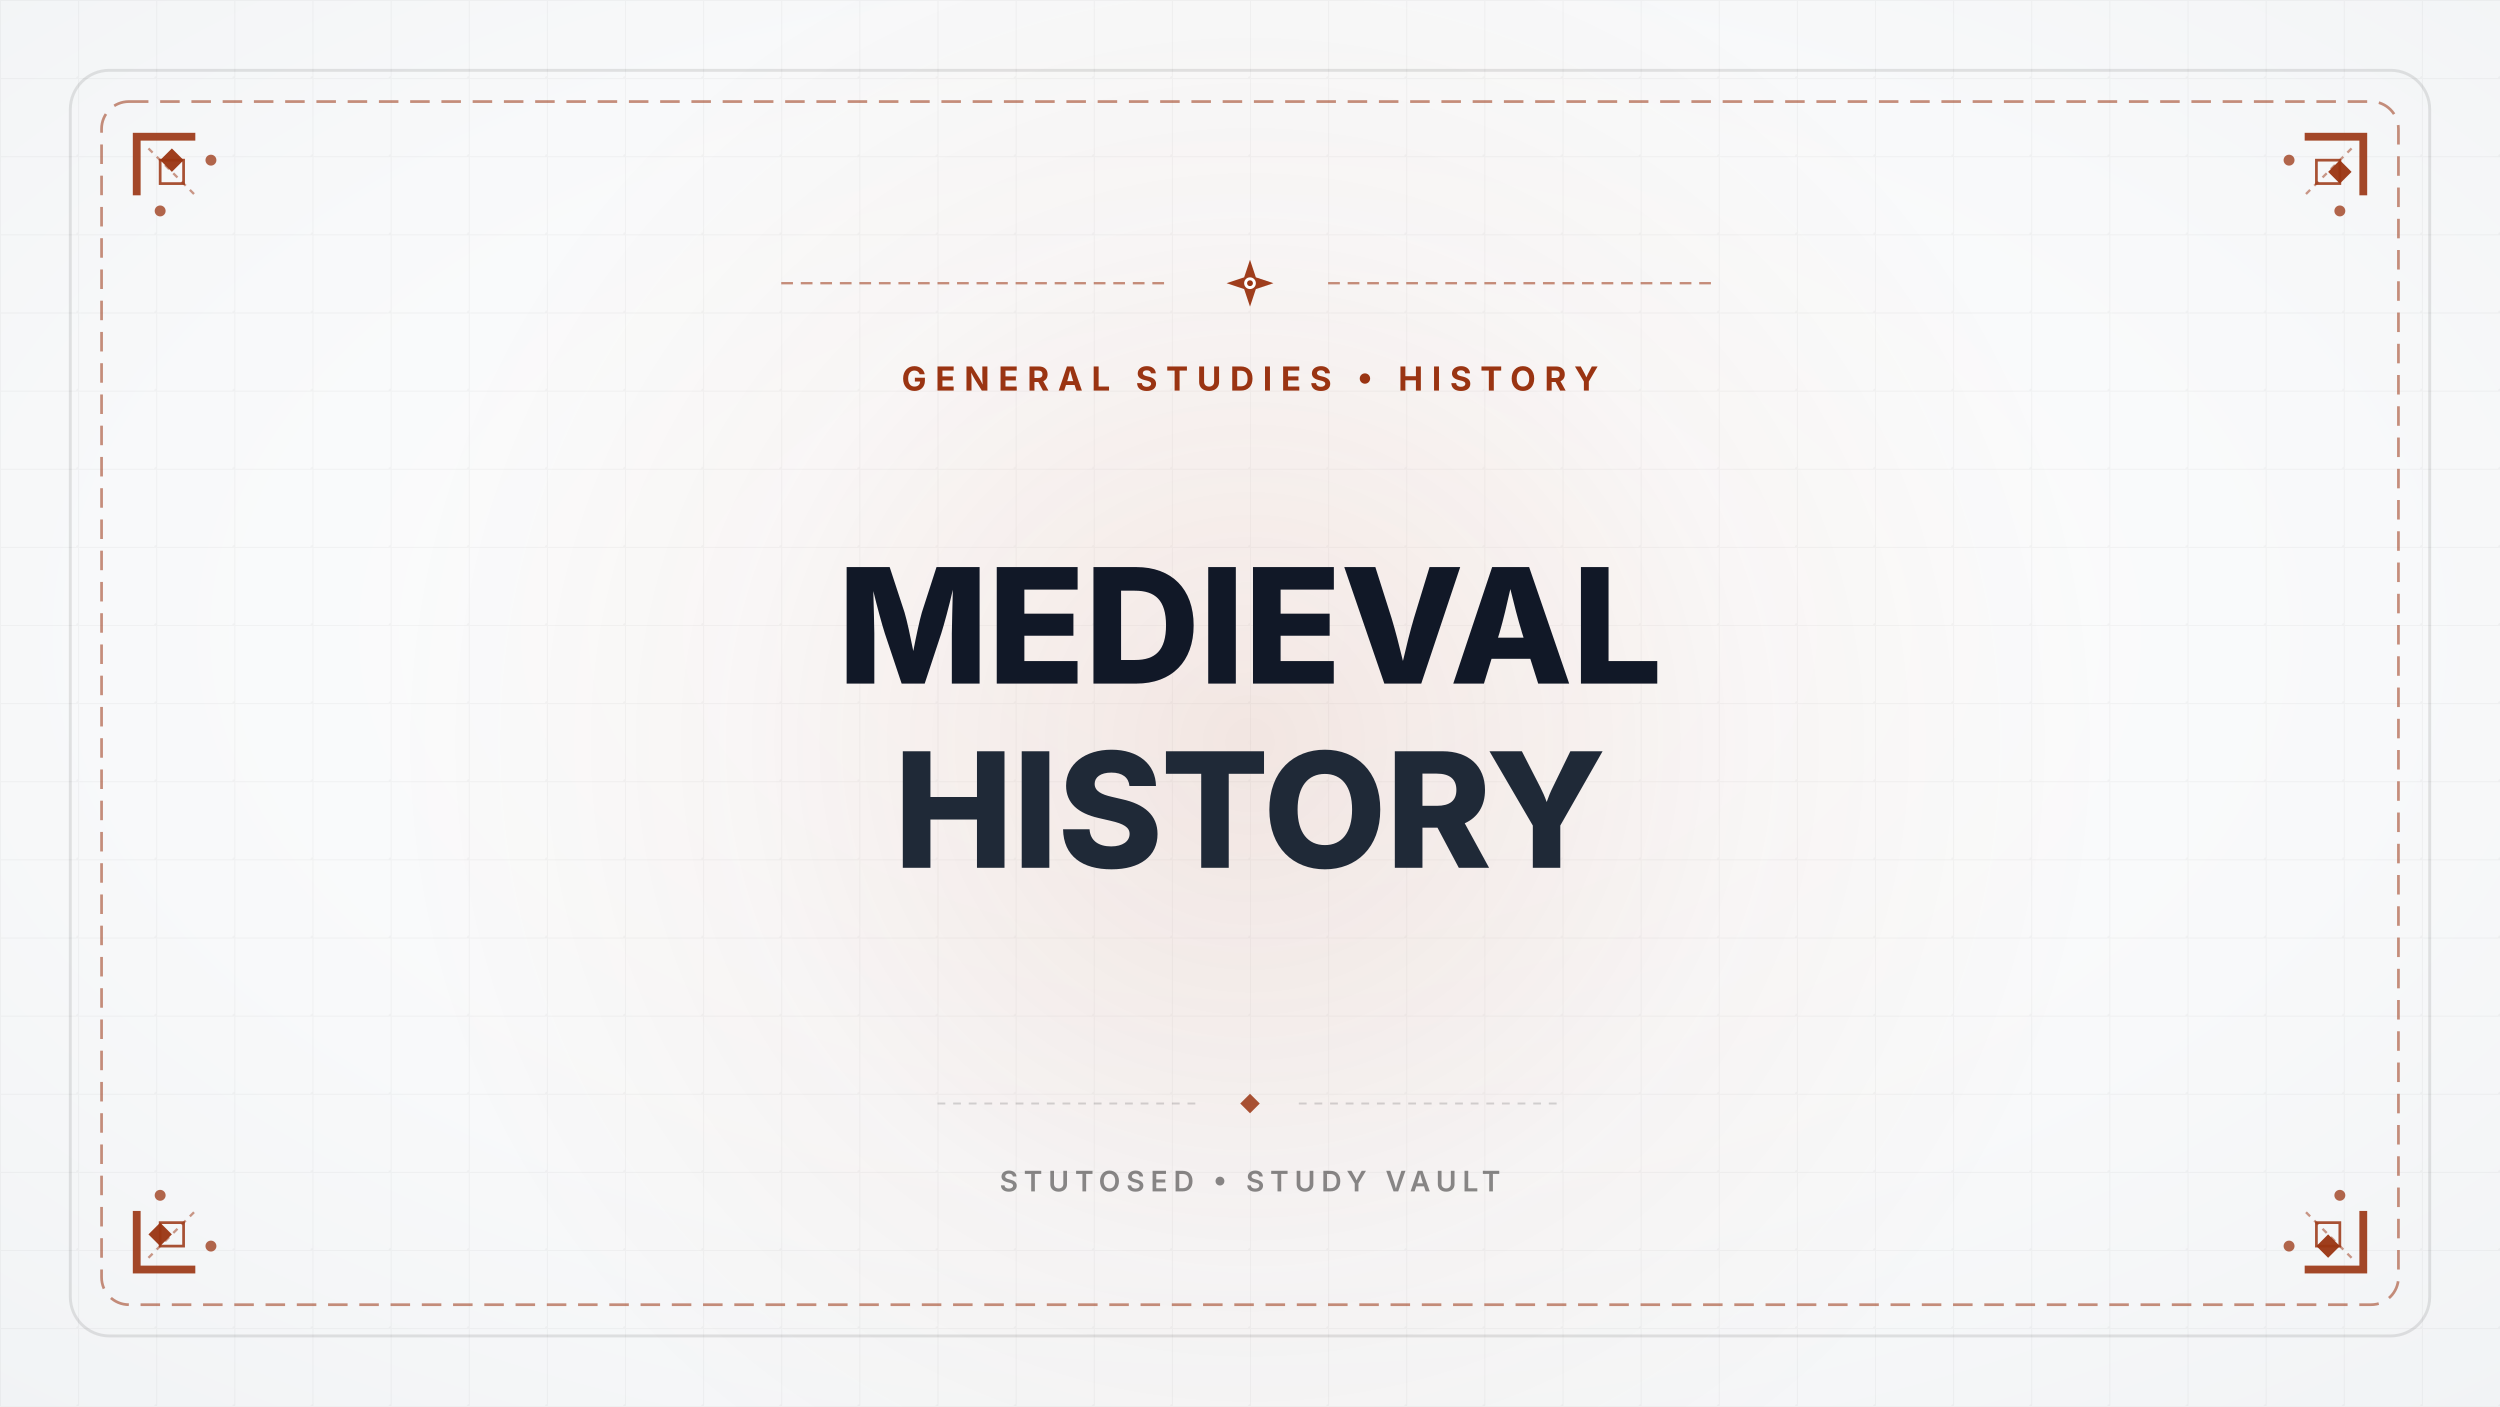
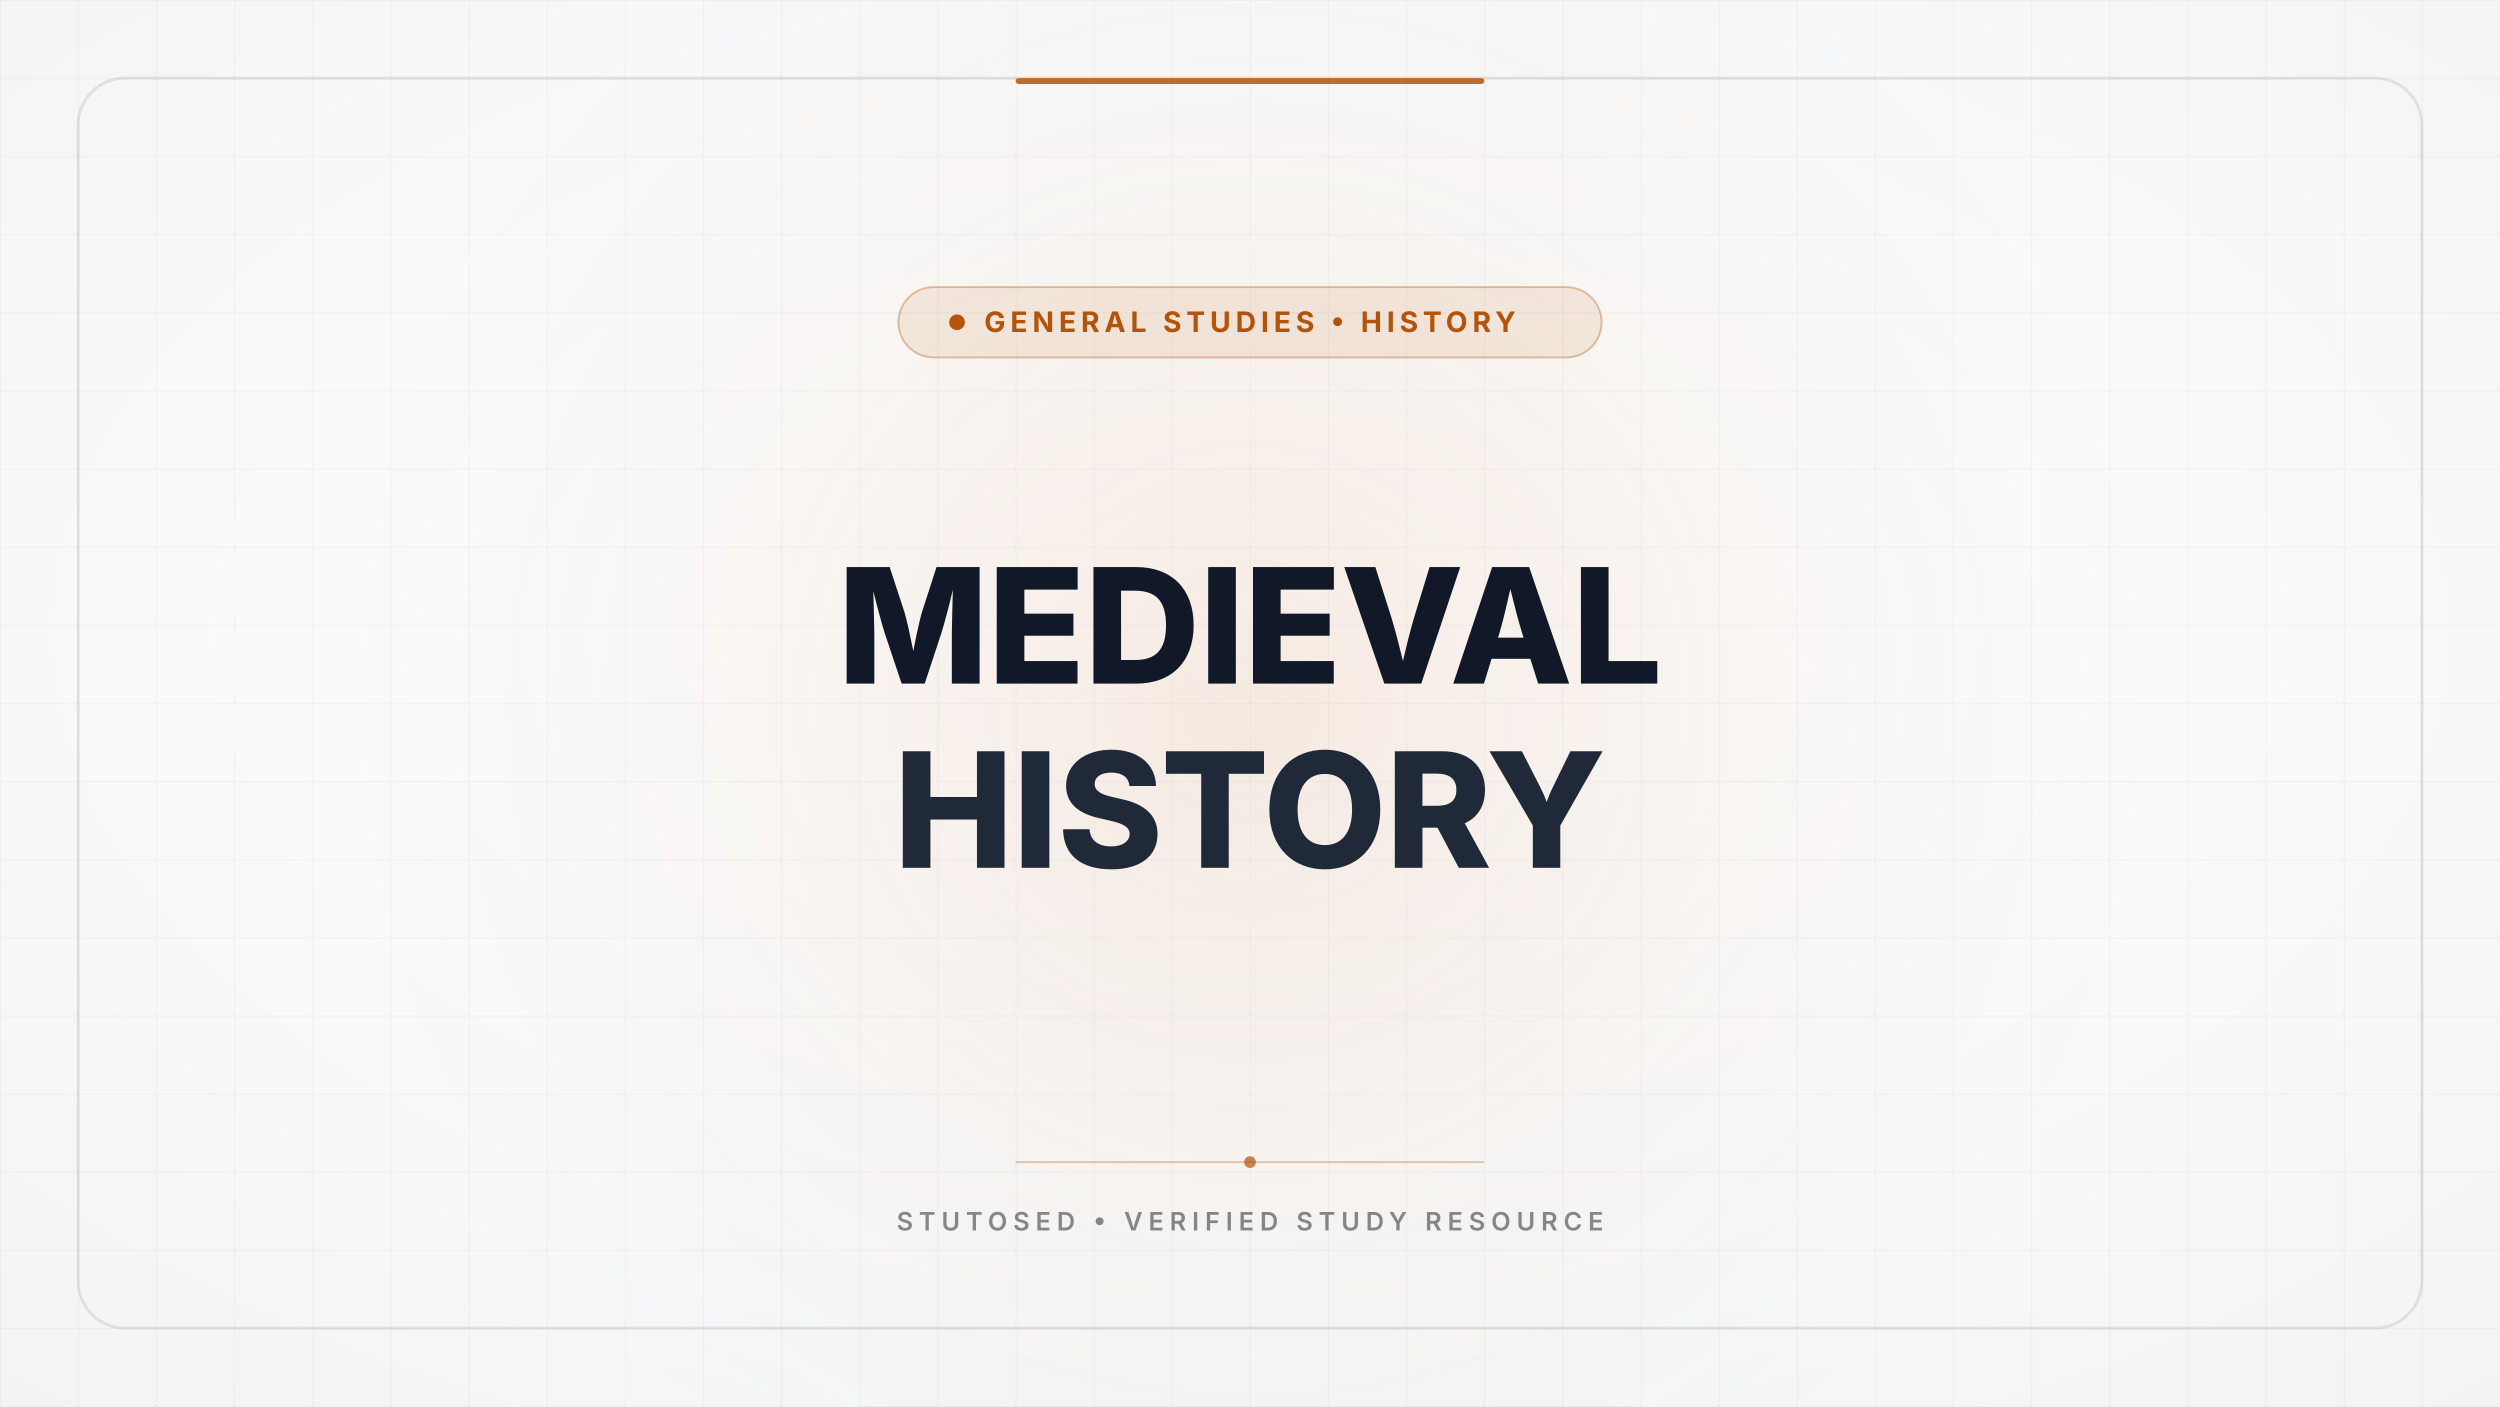
<svg xmlns="http://www.w3.org/2000/svg" viewBox="0 0 1280 720" width="1280" height="720">
  <defs>
    <radialGradient id="bg-grad" cx="50%" cy="45%" r="75%">
      <stop offset="0%" stop-color="#FFFFFF" />
      <stop offset="60%" stop-color="#F8F9FA" />
      <stop offset="100%" stop-color="#F1F3F5" />
    </radialGradient>
    <radialGradient id="accent-glow-rad" cx="50%" cy="50%" r="50%">
-       <stop offset="0%" stop-color="#9a3412" stop-opacity="0.12" />
-       <stop offset="60%" stop-color="#9a3412" stop-opacity="0.03" />
-       <stop offset="100%" stop-color="#9a3412" stop-opacity="0" />
+       <stop offset="0%" stop-color="#b45309" stop-opacity="0.12" />
+       <stop offset="60%" stop-color="#b45309" stop-opacity="0.03" />
+       <stop offset="100%" stop-color="#b45309" stop-opacity="0" />
    </radialGradient>
+     <filter id="shadow" x="-10%" y="-10%" width="120%" height="120%">
+       <feDropShadow dx="0" dy="6" stdDeviation="12" flood-color="#000000" flood-opacity="0.75" />
+     </filter>
    <pattern id="grid-pattern" width="40" height="40" patternUnits="userSpaceOnUse">
      <path d="M 40 0 L 0 0 0 40" fill="none" stroke="rgba(0,0,0,0.035)" stroke-width="1" />
      <circle cx="40" cy="40" r="1" fill="rgba(0,0,0,0.035)" />
    </pattern>
  </defs>
  <rect width="1280" height="720" fill="url(#bg-grad)" />
  <rect width="1280" height="720" fill="url(#grid-pattern)" />
-   <circle cx="640" cy="380" r="440" fill="url(#accent-glow-rad)" />
-   <rect x="36" y="36" width="1208" height="648" rx="20" fill="none" stroke="rgba(0,0,0,0.1)" stroke-width="1.5" />
-   <rect x="52" y="52" width="1176" height="616" rx="14" fill="none" stroke="#9a3412" stroke-width="1.4" stroke-dasharray="10 6" opacity="0.55" />
-   <g transform="translate(68, 68) rotate(0)">
-     <path d="M 0 0 L 32 0 L 32 4 L 4 4 L 4 32 L 0 32 Z" fill="#9a3412" opacity="0.9" />
-     <polygon points="14,14 26,14 26,26 14,26" fill="none" stroke="#9a3412" stroke-width="1.4" opacity="0.85" />
-     <polygon points="20,8 26,14 20,20 14,14" fill="#9a3412" opacity="0.95" />
-     <circle cx="40" cy="14" r="2.8" fill="#9a3412" opacity="0.75" />
-     <circle cx="14" cy="40" r="2.8" fill="#9a3412" opacity="0.75" />
-     <line x1="8" y1="8" x2="32" y2="32" stroke="#9a3412" stroke-width="1.2" opacity="0.5" stroke-dasharray="3,3" />
-   </g>
-   <g transform="translate(1212, 68) rotate(90)">
-     <path d="M 0 0 L 32 0 L 32 4 L 4 4 L 4 32 L 0 32 Z" fill="#9a3412" opacity="0.9" />
-     <polygon points="14,14 26,14 26,26 14,26" fill="none" stroke="#9a3412" stroke-width="1.4" opacity="0.85" />
-     <polygon points="20,8 26,14 20,20 14,14" fill="#9a3412" opacity="0.95" />
-     <circle cx="40" cy="14" r="2.8" fill="#9a3412" opacity="0.75" />
-     <circle cx="14" cy="40" r="2.8" fill="#9a3412" opacity="0.75" />
-     <line x1="8" y1="8" x2="32" y2="32" stroke="#9a3412" stroke-width="1.2" opacity="0.5" stroke-dasharray="3,3" />
-   </g>
-   <g transform="translate(1212, 652) rotate(180)">
-     <path d="M 0 0 L 32 0 L 32 4 L 4 4 L 4 32 L 0 32 Z" fill="#9a3412" opacity="0.9" />
-     <polygon points="14,14 26,14 26,26 14,26" fill="none" stroke="#9a3412" stroke-width="1.4" opacity="0.85" />
-     <polygon points="20,8 26,14 20,20 14,14" fill="#9a3412" opacity="0.95" />
-     <circle cx="40" cy="14" r="2.8" fill="#9a3412" opacity="0.75" />
-     <circle cx="14" cy="40" r="2.8" fill="#9a3412" opacity="0.75" />
-     <line x1="8" y1="8" x2="32" y2="32" stroke="#9a3412" stroke-width="1.2" opacity="0.5" stroke-dasharray="3,3" />
-   </g>
-   <g transform="translate(68, 652) rotate(270)">
-     <path d="M 0 0 L 32 0 L 32 4 L 4 4 L 4 32 L 0 32 Z" fill="#9a3412" opacity="0.9" />
-     <polygon points="14,14 26,14 26,26 14,26" fill="none" stroke="#9a3412" stroke-width="1.4" opacity="0.85" />
-     <polygon points="20,8 26,14 20,20 14,14" fill="#9a3412" opacity="0.95" />
-     <circle cx="40" cy="14" r="2.8" fill="#9a3412" opacity="0.75" />
-     <circle cx="14" cy="40" r="2.8" fill="#9a3412" opacity="0.75" />
-     <line x1="8" y1="8" x2="32" y2="32" stroke="#9a3412" stroke-width="1.2" opacity="0.5" stroke-dasharray="3,3" />
-   </g>
-   <g transform="translate(640, 145)">
-     <line x1="-240" y1="0" x2="-40" y2="0" stroke="#9a3412" stroke-width="1.2" stroke-dasharray="6 4" opacity="0.55" />
-     <polygon points="0,-12 3,-3 12,0 3,3 0,12 -3,3 -12,0 -3,-3" fill="#9a3412" opacity="0.95" />
-     <circle cx="0" cy="0" r="3" fill="#FFFFFF" />
-     <circle cx="0" cy="0" r="1.5" fill="#9a3412" />
-     <line x1="40" y1="0" x2="240" y2="0" stroke="#9a3412" stroke-width="1.2" stroke-dasharray="6 4" opacity="0.55" />
-   </g>
-   <g transform="translate(640, 200)">
-     <text x="0" y="0" text-anchor="middle" font-family="'Space Grotesk', -apple-system, system-ui, sans-serif" font-size="17" font-weight="700" letter-spacing="4.5" fill="#9a3412" text-transform="uppercase">
+   <circle cx="640" cy="360" r="460" fill="url(#accent-glow-rad)" />
+   <rect x="40" y="40" width="1200" height="640" rx="24" fill="none" stroke="rgba(0,0,0,0.09)" stroke-width="1.5" />
+   <rect x="520" y="40" width="240" height="3" rx="1.5" fill="#b45309" opacity="0.85" />
+   <g transform="translate(640, 165)">
+     <rect x="-180" y="-18" width="360" height="36" rx="18" fill="#b45309" fill-opacity="0.1" stroke="#b45309" stroke-opacity="0.35" stroke-width="1" />
+     <circle cx="-150" cy="0" r="4" fill="#b45309" />
+     <text x="0" y="5" text-anchor="middle" font-family="'Space Grotesk', -apple-system, system-ui, sans-serif" font-size="14.5" font-weight="700" letter-spacing="2.5" fill="#b45309" text-transform="uppercase">
      GENERAL STUDIES • HISTORY
    </text>
  </g>
  <g>
    <text x="640" y="350" text-anchor="middle" font-family="'Space Grotesk', -apple-system, system-ui, sans-serif" font-size="82" font-weight="800" letter-spacing="-0.5" fill="#111827">MEDIEVAL</text>
    <text x="640" y="444.3" text-anchor="middle" font-family="'Space Grotesk', -apple-system, system-ui, sans-serif" font-size="82" font-weight="800" letter-spacing="-0.5" fill="#1F2937">HISTORY</text>
  </g>
-   <g transform="translate(640, 565)">
-     <line x1="-160" y1="0" x2="-25" y2="0" stroke="rgba(0,0,0,0.15)" stroke-width="1" stroke-dasharray="4 4" />
-     <polygon points="0,-5 5,0 0,5 -5,0" fill="#9a3412" opacity="0.85" />
-     <line x1="25" y1="0" x2="160" y2="0" stroke="rgba(0,0,0,0.15)" stroke-width="1" stroke-dasharray="4 4" />
+   <g transform="translate(640, 595)">
+     <line x1="-120" y1="0" x2="120" y2="0" stroke="#b45309" stroke-opacity="0.3" stroke-width="1" />
+     <circle cx="0" cy="0" r="3" fill="#b45309" opacity="0.7" />
  </g>
-   <g transform="translate(640, 610)">
-     <text x="0" y="0" text-anchor="middle" font-family="'Space Grotesk', -apple-system, system-ui, sans-serif" font-size="14.5" font-weight="600" letter-spacing="3" fill="rgba(0,0,0,0.45)">
-       STUTOSED • STUDY VAULT
+   <g transform="translate(640, 630)">
+     <text x="0" y="0" text-anchor="middle" font-family="'Space Grotesk', -apple-system, system-ui, sans-serif" font-size="13" font-weight="600" letter-spacing="3" fill="rgba(0,0,0,0.45)">
+       STUTOSED • VERIFIED STUDY RESOURCE
    </text>
  </g>
</svg>
